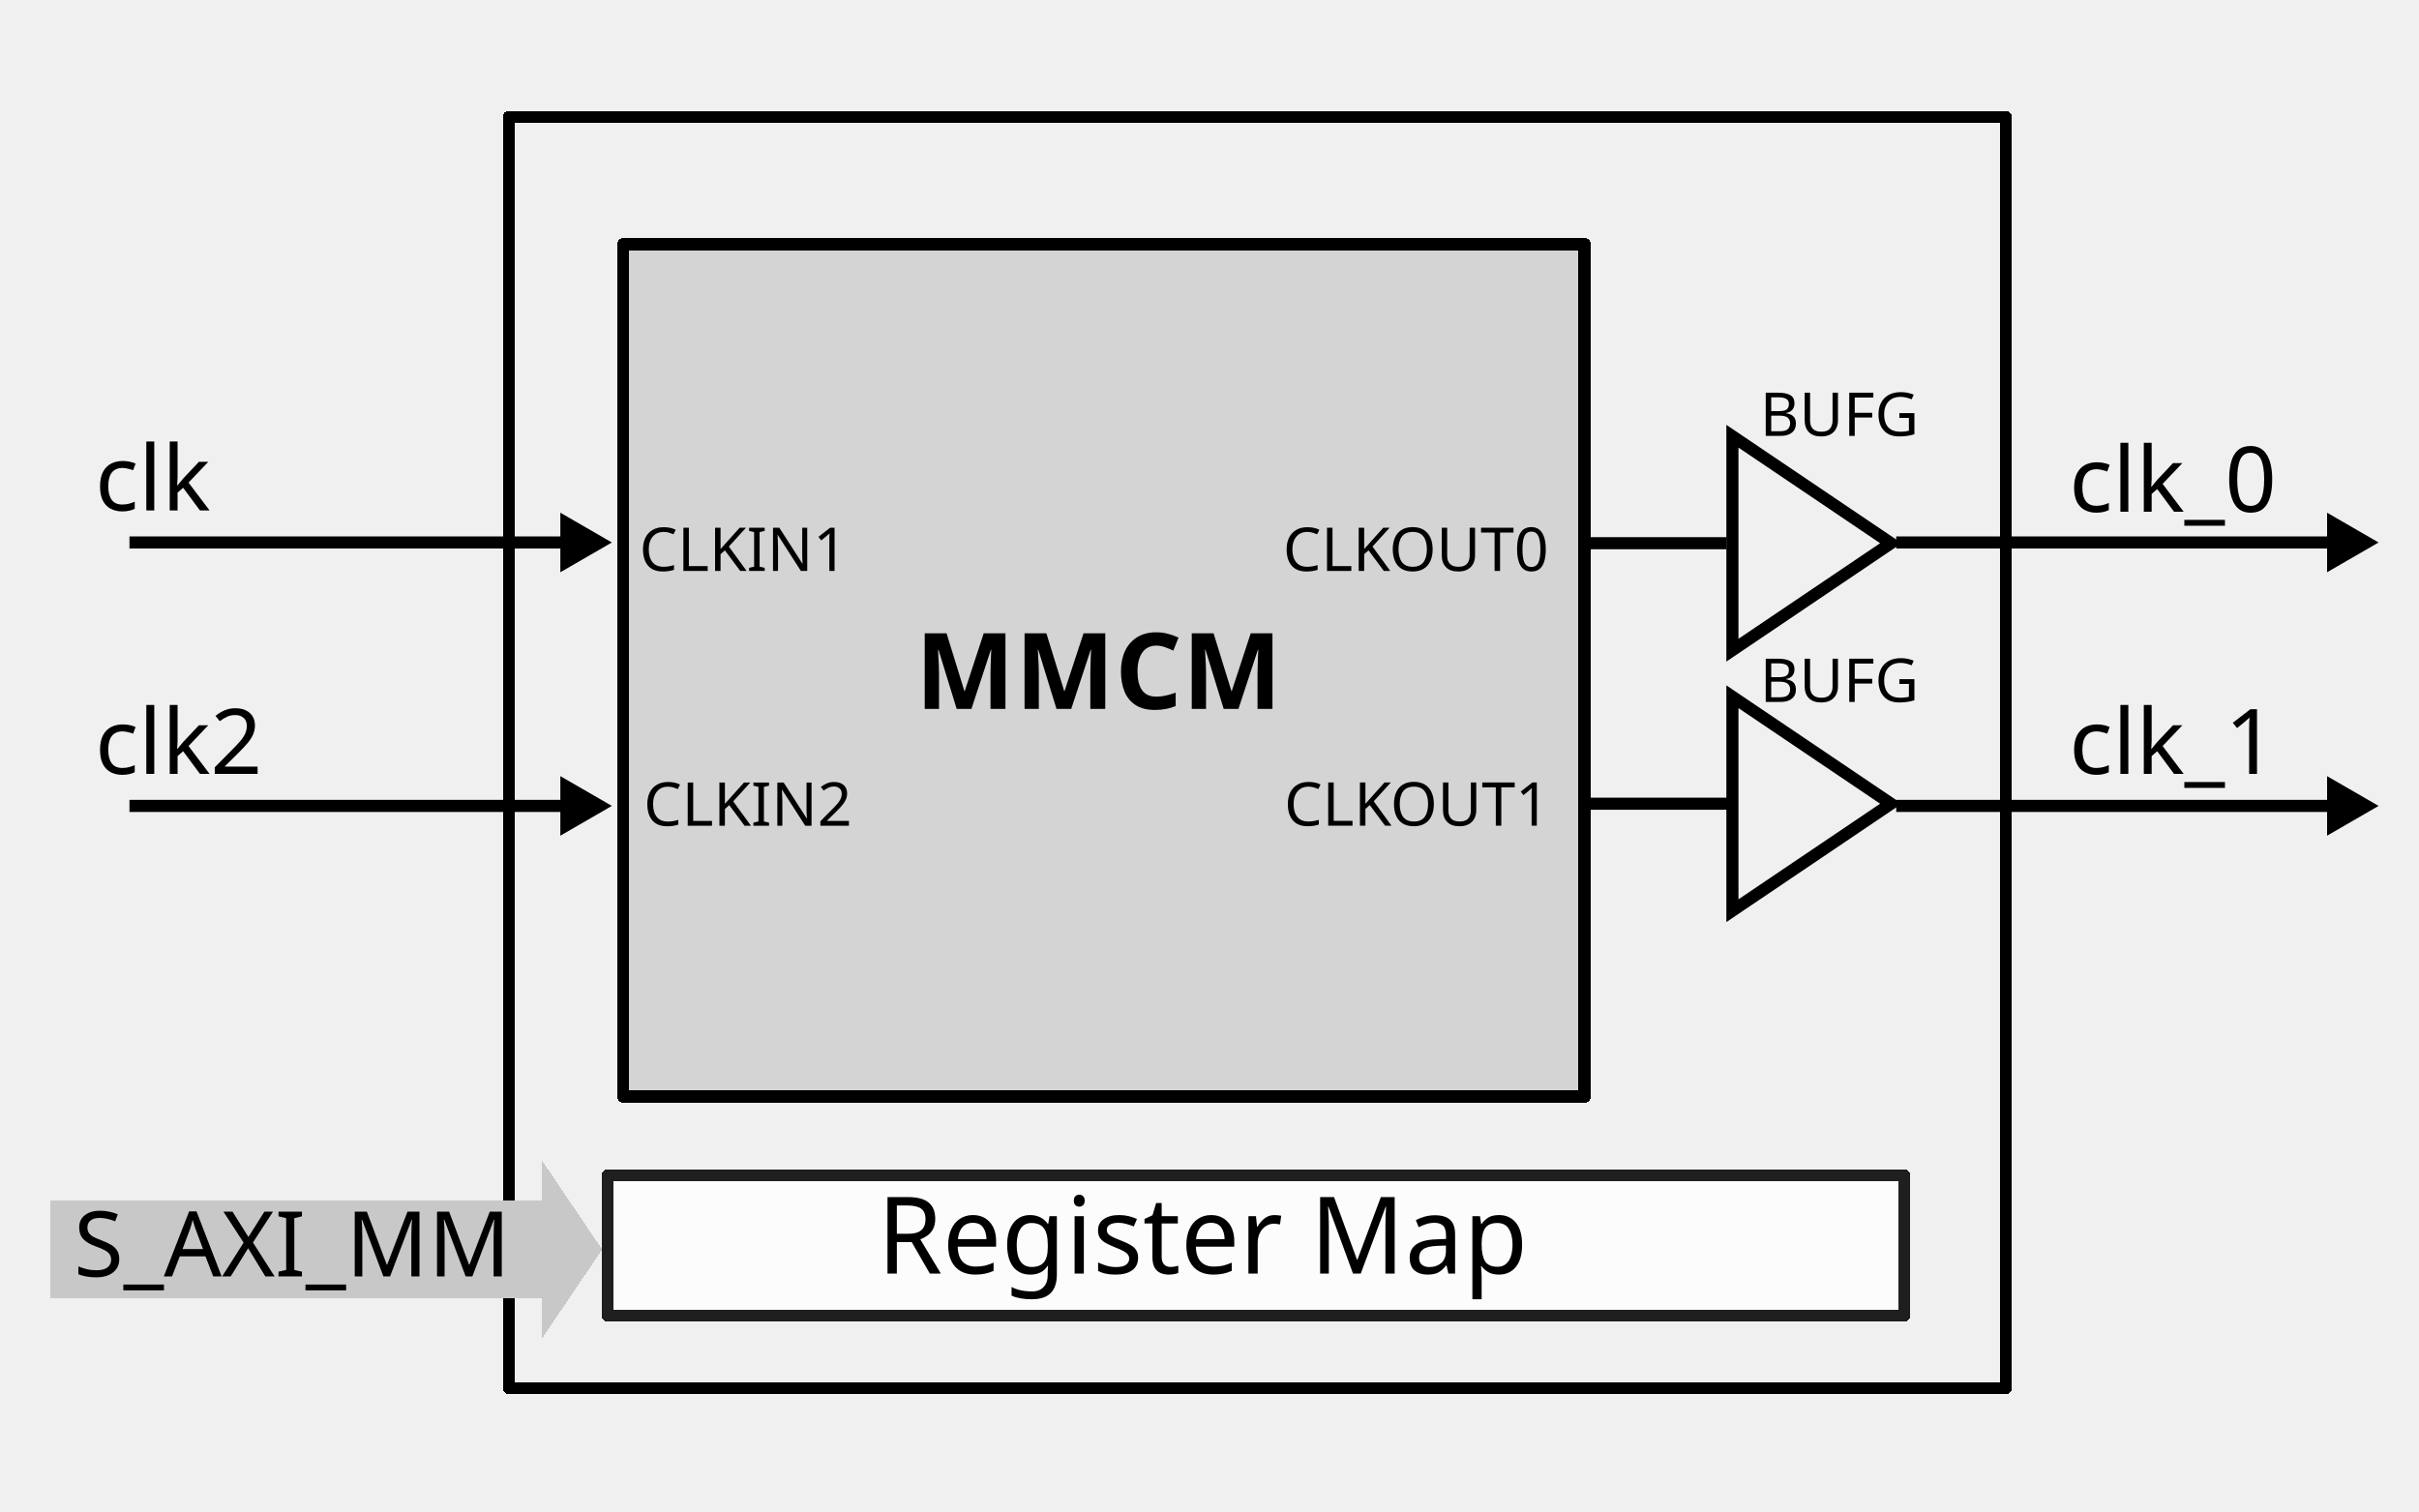
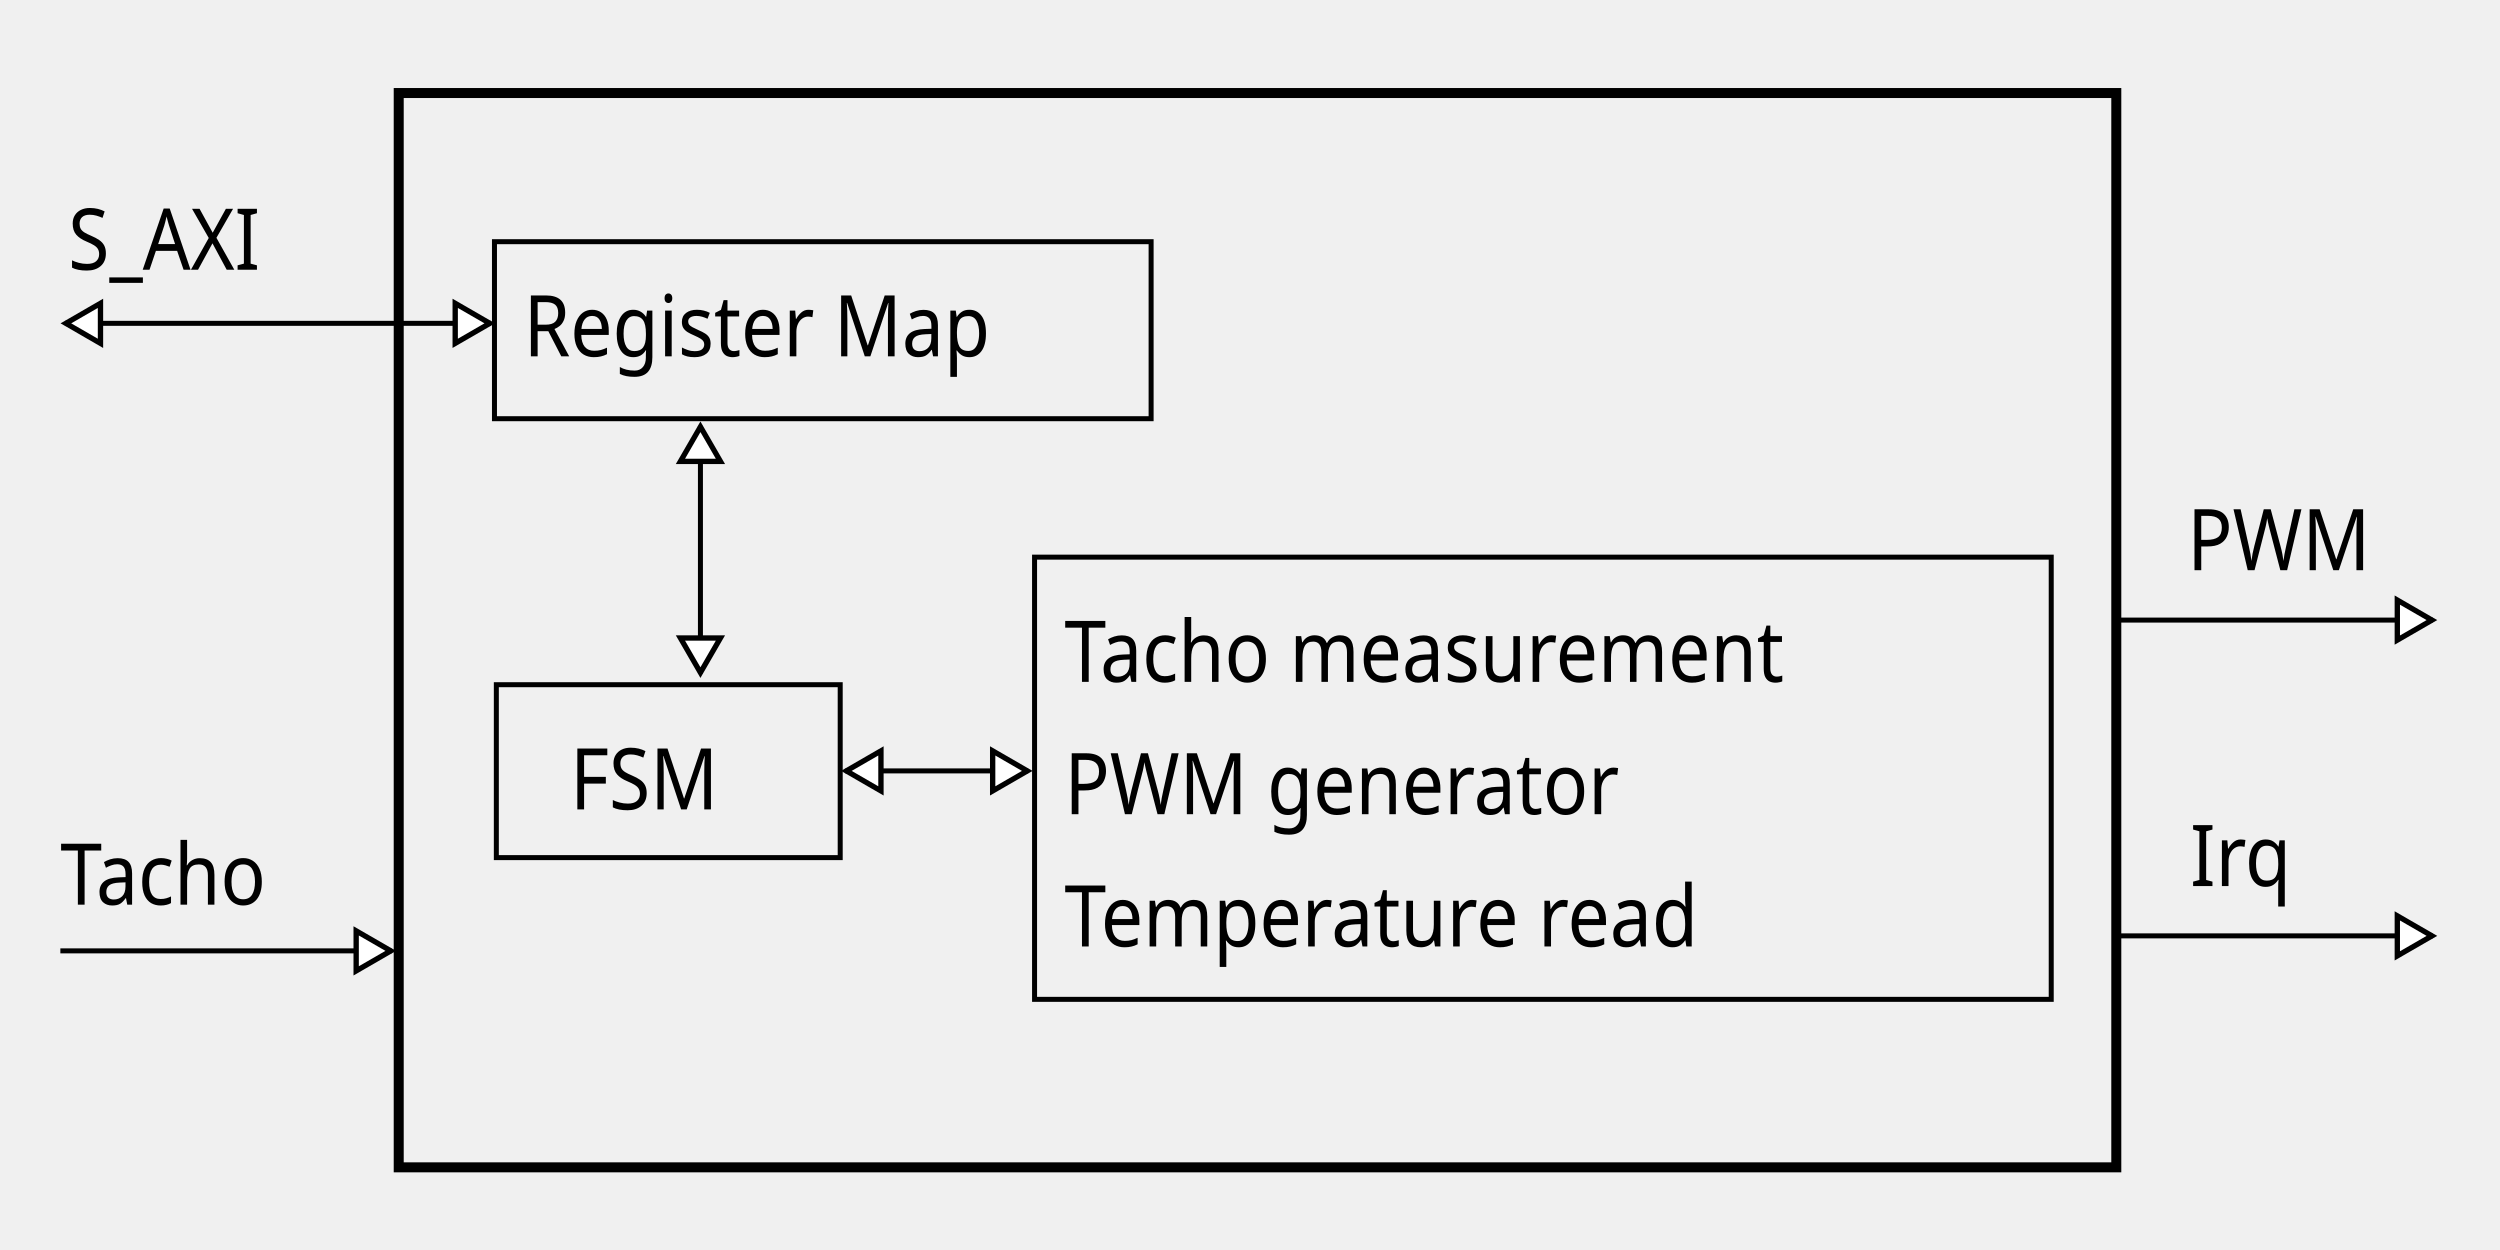
- <svg xmlns="http://www.w3.org/2000/svg" width="400" height="250" viewBox="0 0 400 250" id="svg4408" version="1.1">
-   <defs id="defs4410">
-     <marker style="overflow:visible" id="marker18751-6" refX="0" refY="0" orient="auto">
-       <path transform="scale(0.4,0.4)" style="fill:#000000;fill-opacity:1;fill-rule:evenodd;stroke:#000000;stroke-width:1pt;stroke-opacity:1" d="m 5.77,0 -8.65,5 0,-10 8.65,5 z" id="path18753-0" />
+ <svg xmlns="http://www.w3.org/2000/svg" width="500" height="250" viewBox="0 0 500 250" version="1.1" id="svg8">
+   <defs id="defs2">
+     <marker style="overflow:visible" id="marker6013" refX="0" refY="0" orient="auto">
+       <path transform="matrix(0.8,0,0,0.8,-4.8,0)" style="fill:#ffffff;fill-rule:evenodd;stroke:#000000;stroke-width:1pt;stroke-opacity:1" d="M 5.77,0 -2.88,5 V -5 Z" id="path6011" />
    </marker>
-     <marker style="overflow:visible" id="marker18751-6-0" refX="0" refY="0" orient="auto">
-       <path transform="scale(0.4,0.4)" style="fill:#000000;fill-opacity:1;fill-rule:evenodd;stroke:#000000;stroke-width:1pt;stroke-opacity:1" d="m 5.77,0 -8.65,5 0,-10 8.65,5 z" id="path18753-0-6" />
+     <marker style="overflow:visible" id="marker5553" refX="0" refY="0" orient="auto">
+       <path transform="matrix(-0.8,0,0,-0.8,4.8,0)" style="fill:#ffffff;fill-rule:evenodd;stroke:#000000;stroke-width:1pt;stroke-opacity:1" d="M 5.77,0 -2.88,5 V -5 Z" id="path5551" />
    </marker>
-     <marker style="overflow:visible" id="marker18751-6-0-9" refX="0" refY="0" orient="auto">
-       <path transform="scale(0.4,0.4)" style="fill:#000000;fill-opacity:1;fill-rule:evenodd;stroke:#000000;stroke-width:1pt;stroke-opacity:1" d="m 5.77,0 -8.65,5 0,-10 8.65,5 z" id="path18753-0-6-9" />
+     <marker orient="auto" refY="0" refX="0" id="marker5483" style="overflow:visible">
+       <path id="path5481" d="M 5.77,0 -2.88,5 V -5 Z" style="fill:#ffffff;fill-rule:evenodd;stroke:#000000;stroke-width:1pt;stroke-opacity:1" transform="matrix(0.8,0,0,0.8,-4.8,0)" />
    </marker>
-     <marker style="overflow:visible" id="marker18751-6-0-9-1" refX="0" refY="0" orient="auto">
-       <path transform="scale(0.4,0.4)" style="fill:#000000;fill-opacity:1;fill-rule:evenodd;stroke:#000000;stroke-width:1pt;stroke-opacity:1" d="m 5.77,0 -8.65,5 0,-10 8.65,5 z" id="path18753-0-6-9-1" />
+     <marker style="overflow:visible" id="marker5102" refX="0" refY="0" orient="auto">
+       <path transform="matrix(0.8,0,0,0.8,-4.8,0)" style="fill:#ffffff;fill-rule:evenodd;stroke:#000000;stroke-width:1pt;stroke-opacity:1" d="M 5.77,0 -2.88,5 V -5 Z" id="path5100" />
    </marker>
-     <marker style="overflow:visible" id="marker18751-6-0-9-5" refX="0" refY="0" orient="auto">
-       <path transform="scale(0.4,0.4)" style="fill:#000000;fill-opacity:1;fill-rule:evenodd;stroke:#000000;stroke-width:1pt;stroke-opacity:1" d="m 5.77,0 -8.65,5 0,-10 8.65,5 z" id="path18753-0-6-9-8" />
+     <marker orient="auto" refY="0" refX="0" id="EmptyTriangleInL" style="overflow:visible">
+       <path id="path996" d="M 5.77,0 -2.88,5 V -5 Z" style="fill:#ffffff;fill-rule:evenodd;stroke:#000000;stroke-width:1pt;stroke-opacity:1" transform="matrix(-0.8,0,0,-0.8,4.8,0)" />
+     </marker>
+     <marker orient="auto" refY="0" refX="0" id="EmptyTriangleOutL" style="overflow:visible">
+       <path id="path1005" d="M 5.77,0 -2.88,5 V -5 Z" style="fill:#ffffff;fill-rule:evenodd;stroke:#000000;stroke-width:1pt;stroke-opacity:1" transform="matrix(0.8,0,0,0.8,-4.8,0)" />
+     </marker>
+     <marker orient="auto" refY="0" refX="0" id="EmptyTriangleInL-3" style="overflow:visible">
+       <path id="path996-6" d="M 5.77,0 -2.88,5 V -5 Z" style="fill:#ffffff;fill-rule:evenodd;stroke:#000000;stroke-width:1pt;stroke-opacity:1" transform="matrix(-0.8,0,0,-0.8,4.8,0)" />
+     </marker>
+     <marker orient="auto" refY="0" refX="0" id="EmptyTriangleOutL-2" style="overflow:visible">
+       <path id="path1005-7" d="M 5.77,0 -2.88,5 V -5 Z" style="fill:#ffffff;fill-rule:evenodd;stroke:#000000;stroke-width:1pt;stroke-opacity:1" transform="matrix(0.8,0,0,0.8,-4.8,0)" />
+     </marker>
+     <marker style="overflow:visible" id="marker5102-4" refX="0" refY="0" orient="auto">
+       <path transform="matrix(0.8,0,0,0.8,-4.8,0)" style="fill:#ffffff;fill-rule:evenodd;stroke:#000000;stroke-width:1pt;stroke-opacity:1" d="M 5.77,0 -2.88,5 V -5 Z" id="path5100-4" />
    </marker>
  </defs>
-   <g id="layer1" transform="translate(0,-802.3621)">
-     <rect style="display:inline;opacity:1;fill:#000000;fill-opacity:0;fill-rule:nonzero;stroke:#000000;stroke-width:2;stroke-linecap:square;stroke-linejoin:round;stroke-miterlimit:0;stroke-dasharray:none;stroke-dashoffset:0;stroke-opacity:1;shape-rendering:crispEdges;enable-background:new" id="rect4477" width="247.518" height="210.256" x="84.146" y="821.695" />
-     <rect y="996.762" x="100.495" height="23.183" width="214.379" id="rect4867-1-6" style="display:inline;opacity:0.87;fill:#fffeff;fill-opacity:1;fill-rule:nonzero;stroke:#000000;stroke-width:2;stroke-linecap:round;stroke-linejoin:round;stroke-miterlimit:4;stroke-dasharray:none;stroke-dashoffset:0;stroke-opacity:1;shape-rendering:crispEdges;enable-background:new" />
-     <text xml:space="preserve" style="font-style:normal;font-weight:normal;font-size:13.134px;line-height:125%;font-family:sans-serif;letter-spacing:0px;word-spacing:0px;fill:#000000;fill-opacity:1;stroke:none;stroke-width:1px;stroke-linecap:butt;stroke-linejoin:miter;stroke-opacity:1" x="209.731" y="1001.239" id="text8784-5" transform="scale(0.9883858,1.011751)">
-       <tspan x="209.731" y="1001.239" id="tspan10800" style="font-size:17.5px;text-align:center;text-anchor:middle">Register Map</tspan>
+   <g id="layer1" transform="translate(-69.10635,58.12853)">
+     <rect style="fill:none;fill-opacity:1;stroke:#000000;stroke-width:2;stroke-miterlimit:4;stroke-dasharray:none;stroke-opacity:1" id="rect817" width="343.516" height="214.862" x="148.85" y="-39.523" />
+     <text xml:space="preserve" style="font-style:normal;font-weight:normal;font-size:19.844px;line-height:1.25;font-family:sans-serif;letter-spacing:0px;word-spacing:0px;fill:#000000;fill-opacity:1;stroke:none;stroke-width:1.488" x="185.405" y="12.32" id="text821" transform="scale(0.9375812,1.066574)">
+       <tspan id="tspan819" x="185.405" y="12.32" style="stroke-width:1.488;font-size:16px">Register Map</tspan>
+       <tspan x="185.405" y="37.125" style="stroke-width:1.488" id="tspan823" />
    </text>
-     <g transform="matrix(-1,0,0,1,230.0461,462.4344)" style="display:inline;fill:#c8c8c8;fill-opacity:1;stroke:none;stroke-opacity:1;shape-rendering:crispEdges;enable-background:new" id="g5327">
-       <path style="fill:#c8c8c8;fill-opacity:1;fill-rule:evenodd;stroke:none;stroke-width:1px;stroke-linecap:round;stroke-linejoin:miter;stroke-opacity:1" d="m 130.474,546.584 10.032,14.849 0,-6.806 81.164,-3e-5 0,-8.042 0,-8.042 -81.164,3e-5 0,-6.806 -10.032,14.849" id="path5329" />
-     </g>
-     <text xml:space="preserve" style="font-style:normal;font-weight:normal;font-size:15px;line-height:125%;font-family:sans-serif;letter-spacing:0px;word-spacing:0px;fill:#000000;fill-opacity:1;stroke:none;stroke-width:1px;stroke-linecap:butt;stroke-linejoin:miter;stroke-opacity:1" x="12.193" y="1013.473" id="text8077">
-       <tspan id="tspan8079" x="12.193" y="1013.473">S_AXI_MM</tspan>
+     <text xml:space="preserve" style="font-style:normal;font-weight:normal;font-size:19.844px;line-height:1.25;font-family:sans-serif;letter-spacing:0px;word-spacing:0px;fill:#000000;fill-opacity:1;stroke:none;stroke-width:1.488" x="195.316" y="97.282" id="text827" transform="scale(0.9375812,1.066574)">
+       <tspan id="tspan825" x="195.316" y="97.282" style="stroke-width:1.488;font-size:16px">FSM</tspan>
    </text>
-     <rect style="display:inline;opacity:1;fill:#000000;fill-opacity:0.119;fill-rule:nonzero;stroke:#000000;stroke-width:2;stroke-linecap:square;stroke-linejoin:round;stroke-miterlimit:0;stroke-dasharray:none;stroke-dashoffset:0;stroke-opacity:1;shape-rendering:crispEdges;enable-background:new" id="rect4477-0" width="158.983" height="141.007" x="103.056" y="842.748" />
-     <path style="fill:none;fill-rule:evenodd;stroke:#000000;stroke-width:2;stroke-linecap:butt;stroke-linejoin:miter;stroke-miterlimit:4;stroke-dasharray:none;stroke-opacity:1;marker-end:url(#marker18751-6)" d="m 21.409,892.086 74.086,0" id="path18743-0" />
-     <path style="fill:none;fill-rule:evenodd;stroke:#000000;stroke-width:2;stroke-linecap:butt;stroke-linejoin:miter;stroke-miterlimit:4;stroke-dasharray:none;stroke-opacity:1;marker-end:url(#marker18751-6-0)" d="m 21.409,935.657 74.086,0" id="path18743-0-8" />
-     <path style="fill:none;fill-rule:evenodd;stroke:#000000;stroke-width:2;stroke-linecap:butt;stroke-linejoin:miter;stroke-miterlimit:4;stroke-dasharray:none;stroke-opacity:1;marker-end:url(#marker18751-6-0-9)" d="m 313.552,892.086 74.086,0" id="path18743-0-8-9" />
-     <path style="fill:none;fill-rule:evenodd;stroke:#000000;stroke-width:2;stroke-linecap:butt;stroke-linejoin:miter;stroke-miterlimit:4;stroke-dasharray:none;stroke-opacity:1;marker-end:url(#marker18751-6-0-9-1)" d="m 313.552,935.657 74.086,0" id="path18743-0-8-9-2" />
-     <text xml:space="preserve" style="font-style:normal;font-weight:normal;font-size:15px;line-height:125%;font-family:sans-serif;letter-spacing:0px;word-spacing:0px;fill:#000000;fill-opacity:1;stroke:none;stroke-width:1px;stroke-linecap:butt;stroke-linejoin:miter;stroke-opacity:1" x="151.337" y="919.614" id="text5815">
-       <tspan id="tspan5817" x="151.337" y="919.614" style="font-style:normal;font-variant:normal;font-weight:bold;font-stretch:normal;font-size:17.5px;font-family:sans-serif;-inkscape-font-specification:'sans-serif Bold'">MMCM</tspan>
+     <text xml:space="preserve" style="font-style:normal;font-weight:normal;font-size:19.844px;line-height:1.25;font-family:sans-serif;letter-spacing:0px;word-spacing:0px;fill:#000000;fill-opacity:1;stroke:none;stroke-width:1.488" x="300.774" y="73.363" id="text831" transform="scale(0.9375812,1.066574)">
+       <tspan id="tspan829" x="300.774" y="73.363" style="stroke-width:1.488;font-size:16px">Tacho measurement</tspan>
+       <tspan x="300.774" y="98.168" style="stroke-width:1.488;font-size:16px" id="tspan833">PWM generator</tspan>
+       <tspan x="300.774" y="122.974" style="stroke-width:1.488;font-size:16px" id="tspan835">Temperature read</tspan>
    </text>
-     <text xml:space="preserve" style="font-style:normal;font-weight:normal;font-size:15px;line-height:125%;font-family:sans-serif;letter-spacing:0px;word-spacing:0px;fill:#000000;fill-opacity:1;stroke:none;stroke-width:1px;stroke-linecap:butt;stroke-linejoin:miter;stroke-opacity:1" x="15.714" y="886.791" id="text5819">
-       <tspan id="tspan5821" x="15.714" y="886.791">clk</tspan>
+     <rect style="fill:none;fill-opacity:1;stroke:#000000;stroke-width:1;stroke-miterlimit:4;stroke-dasharray:none;stroke-opacity:1" id="rect837" width="131.328" height="35.403" x="168" y="-9.791" />
+     <rect style="fill:none;fill-opacity:1;stroke:#000000;stroke-width:1;stroke-miterlimit:4;stroke-dasharray:none;stroke-opacity:1" id="rect839" width="203.333" height="88.441" x="276.019" y="53.3" />
+     <rect style="fill:none;fill-opacity:1;stroke:#000000;stroke-width:1;stroke-miterlimit:4;stroke-dasharray:none;stroke-opacity:1" id="rect841" width="68.774" height="34.583" x="168.373" y="78.812" />
+     <path style="fill:none;stroke:#000000;stroke-width:1;stroke-linecap:butt;stroke-linejoin:miter;stroke-miterlimit:4;stroke-dasharray:none;stroke-opacity:1;marker-start:url(#EmptyTriangleInL);marker-end:url(#EmptyTriangleOutL)" d="M 238.192,96.051 H 274.742" id="path843" />
+     <path style="fill:none;stroke:#000000;stroke-width:1;stroke-linecap:butt;stroke-linejoin:miter;stroke-miterlimit:4;stroke-dasharray:none;stroke-opacity:1;marker-start:url(#EmptyTriangleInL-3);marker-end:url(#EmptyTriangleOutL-2)" d="M 209.193,76.578 V 27.042" id="path843-4" />
+     <path style="fill:none;stroke:#000000;stroke-width:1;stroke-linecap:butt;stroke-linejoin:miter;stroke-miterlimit:4;stroke-dasharray:none;stroke-opacity:1;marker-end:url(#marker5102)" d="M 493.08,129.046 H 555.673" id="path5040" />
+     <path style="fill:none;stroke:#000000;stroke-width:1;stroke-linecap:butt;stroke-linejoin:miter;stroke-miterlimit:4;stroke-dasharray:none;stroke-opacity:1;marker-start:url(#marker5553);marker-end:url(#marker5483)" d="M 82.098,6.539 H 167.252" id="path5042" />
+     <path style="fill:none;stroke:#000000;stroke-width:1;stroke-linecap:butt;stroke-linejoin:miter;stroke-miterlimit:4;stroke-dasharray:none;stroke-opacity:1;marker-end:url(#marker6013)" d="M 81.178,132.046 H 147.443" id="path5044" />
+     <path style="fill:none;stroke:#000000;stroke-width:1;stroke-linecap:butt;stroke-linejoin:miter;stroke-miterlimit:4;stroke-dasharray:none;stroke-opacity:1;marker-end:url(#marker5102-4)" d="M 493.08,65.889 H 555.673" id="path5040-1" />
+     <text xml:space="preserve" style="font-style:normal;font-weight:normal;font-size:5.613px;line-height:1.25;font-family:sans-serif;letter-spacing:0px;word-spacing:0px;fill:#000000;fill-opacity:1;stroke:none;stroke-width:0.421" x="109.05" y="93.104" id="text8159" transform="scale(0.9375812,1.066574)">
+       <tspan id="tspan8157" x="109.05" y="98.225" style="stroke-width:0.421" />
    </text>
-     <text xml:space="preserve" style="font-style:normal;font-weight:normal;font-size:15px;line-height:125%;font-family:sans-serif;letter-spacing:0px;word-spacing:0px;fill:#000000;fill-opacity:1;stroke:none;stroke-width:1px;stroke-linecap:butt;stroke-linejoin:miter;stroke-opacity:1" x="15.714" y="930.362" id="text5823">
-       <tspan id="tspan5825" x="15.714" y="930.362">clk2</tspan>
+     <text xml:space="preserve" style="font-style:normal;font-weight:normal;font-size:19.844px;line-height:1.25;font-family:sans-serif;letter-spacing:0px;word-spacing:0px;fill:#000000;fill-opacity:1;stroke:none;stroke-width:1.488" x="88.261" y="-3.923" id="text8163" transform="scale(0.9375812,1.066574)">
+       <tspan id="tspan8161" x="88.261" y="-3.923" style="stroke-width:1.488;font-size:16px">S_AXI</tspan>
    </text>
-     <text xml:space="preserve" style="font-style:normal;font-weight:normal;font-size:15px;line-height:125%;font-family:sans-serif;letter-spacing:0px;word-spacing:0px;fill:#000000;fill-opacity:1;stroke:none;stroke-width:1px;stroke-linecap:butt;stroke-linejoin:miter;stroke-opacity:1" x="342.143" y="887.005" id="text5827">
-       <tspan id="tspan5829" x="342.143" y="887.005">clk_0</tspan>
+     <text xml:space="preserve" style="font-style:normal;font-weight:normal;font-size:19.844px;line-height:1.25;font-family:sans-serif;letter-spacing:0px;word-spacing:0px;fill:#000000;fill-opacity:1;stroke:none;stroke-width:1.488" x="86.583" y="115.142" id="text8167" transform="scale(0.9375812,1.066574)">
+       <tspan id="tspan8165" x="86.583" y="115.142" style="stroke-width:1.488;font-size:16px">Tacho</tspan>
    </text>
-     <text xml:space="preserve" style="font-style:normal;font-weight:normal;font-size:15px;line-height:125%;font-family:sans-serif;letter-spacing:0px;word-spacing:0px;fill:#000000;fill-opacity:1;stroke:none;stroke-width:1px;stroke-linecap:butt;stroke-linejoin:miter;stroke-opacity:1" x="342.143" y="930.362" id="text5831">
-       <tspan id="tspan5833" x="342.143" y="930.362">clk_1</tspan>
+     <text xml:space="preserve" style="font-style:normal;font-weight:normal;font-size:19.844px;line-height:1.25;font-family:sans-serif;letter-spacing:0px;word-spacing:0px;fill:#000000;fill-opacity:1;stroke:none;stroke-width:1.488" x="540.282" y="52.419" id="text8171" transform="scale(0.9375812,1.066574)">
+       <tspan id="tspan8169" x="540.282" y="52.419" style="line-height:1.25;stroke-width:1.488;font-size:16px">PWM</tspan>
    </text>
-     <text xml:space="preserve" style="font-style:normal;font-weight:normal;font-size:15px;line-height:125%;font-family:sans-serif;letter-spacing:0px;word-spacing:0px;fill:#000000;fill-opacity:1;stroke:none;stroke-width:1px;stroke-linecap:butt;stroke-linejoin:miter;stroke-opacity:1" x="105.714" y="896.791" id="text5835">
-       <tspan id="tspan5837" x="105.714" y="896.791" style="font-size:10px">CLKIN1</tspan>
-     </text>
-     <text xml:space="preserve" style="font-style:normal;font-weight:normal;font-size:15px;line-height:125%;font-family:sans-serif;letter-spacing:0px;word-spacing:0px;fill:#000000;fill-opacity:1;stroke:none;stroke-width:1px;stroke-linecap:butt;stroke-linejoin:miter;stroke-opacity:1" x="106.429" y="938.933" id="text5839">
-       <tspan id="tspan5841" x="106.429" y="938.933" style="font-size:10px">CLKIN2</tspan>
-     </text>
-     <path style="fill:none;fill-rule:evenodd;stroke:#000000;stroke-width:2;stroke-linecap:butt;stroke-linejoin:miter;stroke-miterlimit:4;stroke-dasharray:none;stroke-opacity:1" d="m 286.469,874.513 0,35.387 26.21,-17.694 z" id="path5843" />
-     <path style="fill:none;fill-rule:evenodd;stroke:#000000;stroke-width:2;stroke-linecap:butt;stroke-linejoin:miter;stroke-miterlimit:4;stroke-dasharray:none;stroke-opacity:1;marker-end:url(#marker18751-6-0-9-5)" d="m 0,4.867 74.086,0" id="path18743-0-8-9-24" />
-     <path style="fill:none;fill-rule:evenodd;stroke:#000000;stroke-width:2;stroke-linecap:butt;stroke-linejoin:miter;stroke-miterlimit:4;stroke-dasharray:none;stroke-opacity:1" d="m 286.469,917.6 0,35.387 26.21,-17.694 z" id="path5843-9" />
-     <text xml:space="preserve" style="font-style:normal;font-weight:normal;font-size:15px;line-height:125%;font-family:sans-serif;letter-spacing:0px;word-spacing:0px;fill:#000000;fill-opacity:1;stroke:none;stroke-width:1px;stroke-linecap:butt;stroke-linejoin:miter;stroke-opacity:1" x="291.01" y="874.453" id="text5928">
-       <tspan id="tspan5930" x="291.01" y="874.453" style="font-size:10px">BUFG</tspan>
-     </text>
-     <text xml:space="preserve" style="font-style:normal;font-weight:normal;font-size:15px;line-height:125%;font-family:sans-serif;letter-spacing:0px;word-spacing:0px;fill:#000000;fill-opacity:1;stroke:none;stroke-width:1px;stroke-linecap:butt;stroke-linejoin:miter;stroke-opacity:1" x="291.01" y="918.453" id="text5928-4">
-       <tspan id="tspan5930-2" x="291.01" y="918.453" style="font-size:10px">BUFG</tspan>
-     </text>
-     <path style="fill:none;fill-rule:evenodd;stroke:#000000;stroke-width:2;stroke-linecap:butt;stroke-linejoin:miter;stroke-miterlimit:4;stroke-dasharray:none;stroke-opacity:1" d="m 285.8,935.294 -23,0" id="path5956" />
-     <path style="fill:none;fill-rule:evenodd;stroke:#000000;stroke-width:2;stroke-linecap:butt;stroke-linejoin:miter;stroke-miterlimit:4;stroke-dasharray:none;stroke-opacity:1" d="m 285.495,892.207 -23,0" id="path5956-6" />
-     <text xml:space="preserve" style="font-style:normal;font-weight:normal;font-size:15px;line-height:125%;font-family:sans-serif;letter-spacing:0px;word-spacing:0px;fill:#000000;fill-opacity:1;stroke:none;stroke-width:1px;stroke-linecap:butt;stroke-linejoin:miter;stroke-opacity:1" x="212.143" y="896.791" id="text5973">
-       <tspan id="tspan5975" x="212.143" y="896.791" style="font-size:10px">CLKOUT0</tspan>
-     </text>
-     <text xml:space="preserve" style="font-style:normal;font-weight:normal;font-size:15px;line-height:125%;font-family:sans-serif;letter-spacing:0px;word-spacing:0px;fill:#000000;fill-opacity:1;stroke:none;stroke-width:1px;stroke-linecap:butt;stroke-linejoin:miter;stroke-opacity:1" x="212.345" y="938.924" id="text5973-2">
-       <tspan id="tspan5975-1" x="212.345" y="938.924" style="font-size:10px">CLKOUT1</tspan>
+     <text xml:space="preserve" style="font-style:normal;font-weight:normal;font-size:19.844px;line-height:1.25;font-family:sans-serif;letter-spacing:0px;word-spacing:0px;fill:#000000;fill-opacity:1;stroke:none;stroke-width:1.488" x="540.892" y="111.647" id="text8175" transform="scale(0.9375812,1.066574)">
+       <tspan id="tspan8173" x="540.892" y="111.647" style="font-size:16px;stroke-width:1.488">Irq</tspan>
    </text>
  </g>
</svg>
